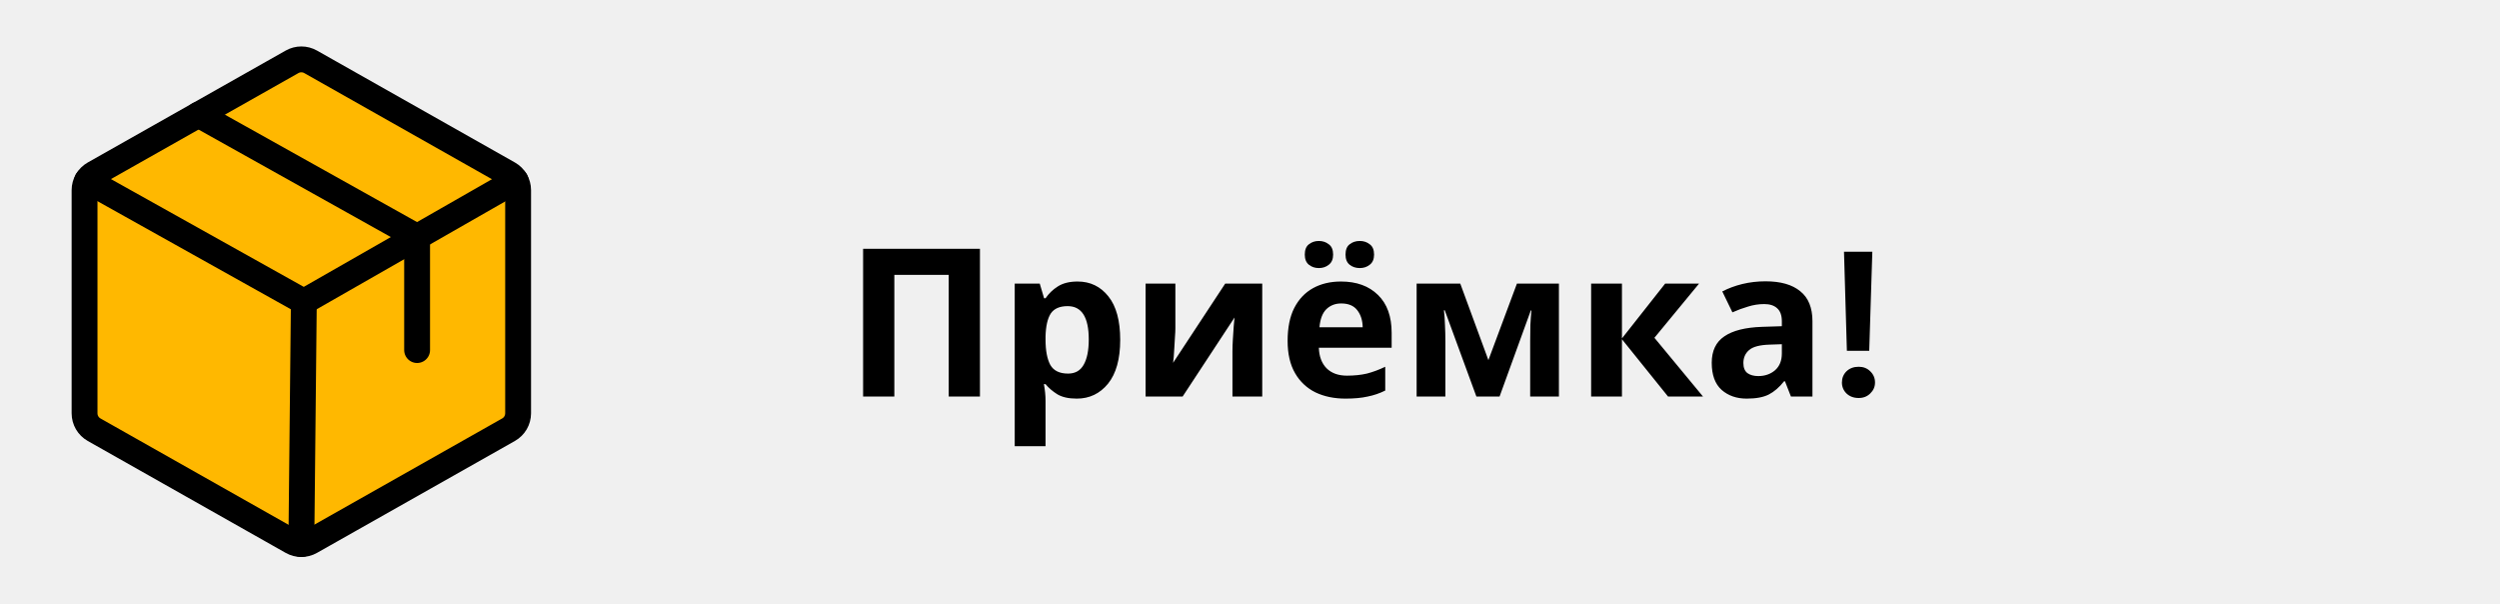
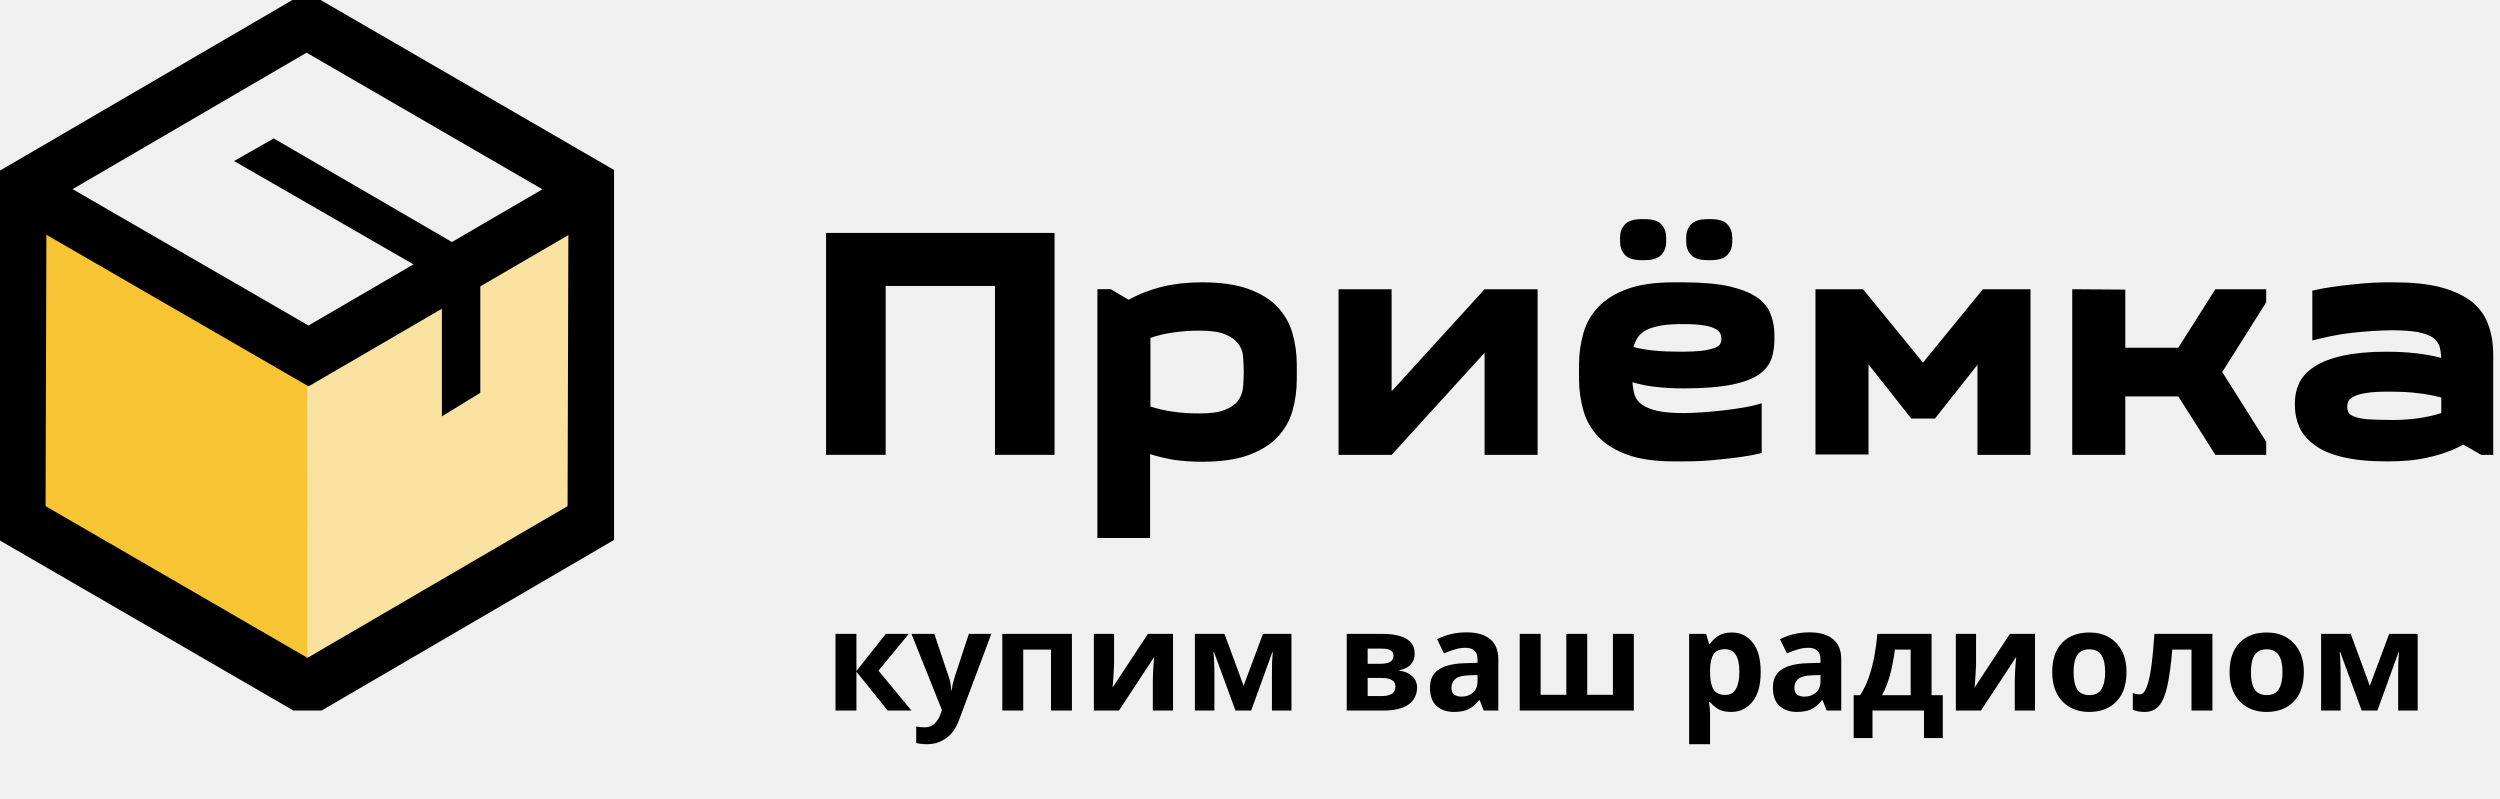
- <svg xmlns="http://www.w3.org/2000/svg" width="290" height="70" viewBox="0 0 290 70" fill="none">
-   <path d="M60.126 47.942V22.058a2.188 2.188 0 00-1.112-1.905L36.046 7.171a2.188 2.188 0 00-2.153 0L10.924 20.153a2.187 2.187 0 00-1.111 1.905v25.884a2.187 2.187 0 001.111 1.905l22.969 12.982a2.187 2.187 0 002.153 0l22.968-12.982a2.187 2.187 0 001.111-1.905z" fill="#FFB800" stroke="#000" stroke-width="3" stroke-linecap="round" stroke-linejoin="round" />
-   <path d="M59.826 20.952L35.26 35 10.115 20.95" stroke="#000" stroke-width="3" stroke-linecap="round" stroke-linejoin="round" />
-   <path d="M48.404 40.608V27.483L23.035 13.308M35.26 35l-.29 28.112" stroke="#000" stroke-width="3" stroke-linecap="round" stroke-linejoin="round" />
-   <path d="M100.16 46V28.864h13.56V46h-3.624V31.888h-6.312V46h-3.624zm24.891-13.344c1.472 0 2.664.576 3.576 1.728.912 1.136 1.368 2.816 1.368 5.04s-.472 3.92-1.416 5.088c-.944 1.152-2.152 1.728-3.624 1.728-.944 0-1.696-.168-2.256-.504-.56-.352-1.016-.744-1.368-1.176h-.192c.128.672.192 1.312.192 1.92v5.28h-3.576V32.896h2.904l.504 1.704h.168a4.827 4.827 0 011.416-1.368c.592-.384 1.36-.576 2.304-.576zm-1.152 2.856c-.928 0-1.584.288-1.968.864-.368.576-.568 1.456-.6 2.64v.384c0 1.264.184 2.24.552 2.928.384.672 1.072 1.008 2.064 1.008.816 0 1.416-.336 1.8-1.008.4-.688.6-1.672.6-2.952 0-2.576-.816-3.864-2.448-3.864zm12.499 2.568c0 .272-.016.608-.048 1.008-.016.4-.04.808-.072 1.224-.016.416-.04.784-.072 1.104-.032.32-.056.544-.072.672l6.048-9.192h4.296V46h-3.456v-5.232c0-.432.016-.904.048-1.416.032-.528.064-1.016.096-1.464.048-.464.08-.816.096-1.056L137.238 46h-4.296V32.896h3.456v5.184zm19.218-5.424c1.808 0 3.24.52 4.296 1.56 1.056 1.024 1.584 2.488 1.584 4.392v1.728h-8.448c.032 1.008.328 1.8.888 2.376.576.576 1.368.864 2.376.864.848 0 1.616-.08 2.304-.24.688-.176 1.4-.44 2.136-.792v2.76c-.64.32-1.32.552-2.04.696-.704.16-1.56.24-2.568.24-1.312 0-2.472-.24-3.48-.72a5.512 5.512 0 01-2.376-2.232c-.576-.992-.864-2.24-.864-3.744 0-1.536.256-2.808.768-3.816.528-1.024 1.256-1.792 2.184-2.304.928-.512 2.008-.768 3.24-.768zm.024 2.544c-.688 0-1.264.224-1.728.672-.448.448-.712 1.144-.792 2.088h5.016c-.016-.8-.224-1.456-.624-1.968-.4-.528-1.024-.792-1.872-.792zm-4.224-5.664c0-.56.16-.96.48-1.2.32-.256.704-.384 1.152-.384.448 0 .832.128 1.152.384.336.24.504.64.504 1.2 0 .528-.168.92-.504 1.176-.32.256-.704.384-1.152.384-.448 0-.832-.128-1.152-.384-.32-.256-.48-.648-.48-1.176zm4.728 0c0-.56.16-.96.48-1.2.32-.256.712-.384 1.176-.384.448 0 .832.128 1.152.384.336.24.504.64.504 1.2 0 .528-.168.92-.504 1.176-.32.256-.704.384-1.152.384-.464 0-.856-.128-1.176-.384-.32-.256-.48-.648-.48-1.176zm24.763 3.36V46h-3.336v-6.432c0-.64.008-1.264.024-1.872.032-.608.072-1.168.12-1.68h-.072L174.019 46h-2.688l-3.672-10.008h-.096c.064.528.104 1.096.12 1.704.032.592.048 1.248.048 1.968V46h-3.336V32.896h5.064l3.264 8.88 3.312-8.88h4.872zm12.33 0h3.936l-5.184 6.288 5.64 6.816h-4.056l-5.352-6.648V46h-3.576V32.896h3.576v6.36l5.016-6.36zm11.644-.264c1.76 0 3.104.384 4.032 1.152.944.752 1.416 1.912 1.416 3.48V46h-2.496l-.696-1.776h-.096c-.56.704-1.152 1.216-1.776 1.536-.624.32-1.48.48-2.568.48-1.168 0-2.136-.336-2.904-1.008-.768-.688-1.152-1.736-1.152-3.144 0-1.392.488-2.416 1.464-3.072.976-.672 2.44-1.04 4.392-1.104l2.28-.072v-.576c0-.688-.184-1.192-.552-1.512-.352-.32-.848-.48-1.488-.48a6.18 6.18 0 00-1.872.288c-.608.176-1.216.4-1.824.672l-1.176-2.424c.704-.368 1.48-.656 2.328-.864.864-.208 1.76-.312 2.688-.312zm.504 7.344c-1.152.032-1.952.24-2.4.624-.448.384-.672.888-.672 1.512 0 .544.16.936.48 1.176.32.224.736.336 1.248.336.768 0 1.416-.224 1.944-.672.528-.464.792-1.112.792-1.944v-1.08l-1.392.048zm8.94.72l-.336-11.496h3.288l-.36 11.496h-2.592zm1.368 5.472c-.576 0-1.048-.176-1.416-.528a1.734 1.734 0 01-.528-1.272c0-.512.176-.944.528-1.296.368-.352.84-.528 1.416-.528.544 0 .992.176 1.344.528.368.352.552.784.552 1.296 0 .496-.184.92-.552 1.272-.352.352-.8.528-1.344.528z" fill="#000" />
+ <svg xmlns="http://www.w3.org/2000/svg" width="285" height="91" viewBox="0 0 285 91" fill="none">
+   <g clip-path="url(#clip0)">
+     <path d="M35.17 41.333L67.811 22.294L67.698 60.182L35.057 79.221L35.17 41.333Z" fill="#F9E2A0" />
+     <path d="M35.056 79.221L2.302 59.312V22.294L35.056 41.333V79.221Z" fill="#F7C434" />
+     <path d="M48.038 30.658L26.679 18.357L31.207 15.783L52.566 28.198L48.038 30.658Z" fill="black" />
+     <path d="M2.302 21.575L35.17 40.576L67.811 21.575" stroke="black" stroke-width="6" stroke-miterlimit="10" />
+     <path d="M67.811 21.575L67.698 59.425L35.057 78.464L2.189 59.425L2.302 21.575L34.943 2.536L67.811 21.575Z" stroke="black" stroke-width="6" stroke-miterlimit="10" />
+     <path d="M54.755 44.777L50.377 47.465V32.4L54.755 29.713V44.777Z" fill="black" />
+   </g>
+   <path d="M120.218 26.554V51.852H113.428V32.599H100.965V51.852H94.174V26.554H120.218Z" fill="black" />
+   <path d="M126.636 32.972L128.665 34.173C129.866 33.511 131.149 33.014 132.516 32.682C133.882 32.351 135.373 32.185 137.029 32.185C139.141 32.185 140.88 32.434 142.288 32.931C143.654 33.428 144.772 34.09 145.6 34.96C146.428 35.829 147.008 36.823 147.339 37.982C147.67 39.142 147.836 40.342 147.836 41.667V43.158C147.836 44.483 147.67 45.684 147.339 46.843C147.008 48.002 146.428 48.996 145.6 49.866C144.772 50.735 143.654 51.398 142.288 51.895C140.921 52.391 139.141 52.64 137.029 52.64C135.911 52.64 134.835 52.557 133.882 52.433C132.93 52.267 132.019 52.06 131.108 51.77V61.335H125.104V32.972H126.636ZM136.698 37.693C135.621 37.693 134.669 37.775 133.758 37.9C132.847 38.024 131.978 38.231 131.149 38.521V46.346C132.806 46.885 134.669 47.133 136.698 47.133C137.981 47.133 138.975 47.009 139.638 46.719C140.3 46.471 140.838 46.098 141.128 45.684C141.459 45.27 141.625 44.773 141.708 44.193C141.749 43.614 141.791 43.034 141.791 42.413C141.791 41.792 141.749 41.212 141.708 40.632C141.666 40.053 141.459 39.556 141.128 39.142C140.797 38.728 140.3 38.355 139.638 38.106C138.975 37.817 137.981 37.693 136.698 37.693Z" fill="black" />
+   <path d="M175.288 32.973V51.854H169.242V40.219L158.643 51.854H152.597V32.973H158.643V44.608L169.242 32.973H175.288Z" fill="black" />
+   <path d="M190.815 52.598C188.703 52.598 186.964 52.349 185.556 51.853C184.19 51.356 183.072 50.693 182.244 49.824C181.416 48.954 180.836 47.961 180.505 46.801C180.174 45.642 180.008 44.441 180.008 43.116V41.667C180.008 40.342 180.174 39.141 180.505 37.982C180.836 36.822 181.416 35.829 182.244 34.959C183.072 34.09 184.19 33.427 185.556 32.93C186.923 32.434 188.703 32.185 190.815 32.185H191.891C194.045 32.185 195.784 32.351 197.15 32.641C198.516 32.972 199.551 33.386 200.338 33.924C201.083 34.462 201.622 35.125 201.87 35.87C202.16 36.615 202.284 37.361 202.284 38.23V38.603C202.284 39.348 202.201 40.093 201.994 40.756C201.787 41.419 201.373 42.04 200.669 42.578C199.966 43.116 198.93 43.53 197.564 43.82C196.198 44.11 194.334 44.276 191.974 44.276C190.856 44.276 189.78 44.234 188.827 44.11C187.875 44.027 186.964 43.82 186.095 43.572C186.136 44.11 186.219 44.565 186.343 45.021C186.509 45.476 186.757 45.849 187.213 46.139C187.627 46.428 188.206 46.677 188.952 46.843C189.697 47.008 190.732 47.091 191.974 47.091C192.595 47.091 193.258 47.05 194.003 47.008C194.748 46.967 195.494 46.884 196.322 46.801C197.109 46.718 197.895 46.594 198.682 46.47C199.469 46.346 200.173 46.18 200.835 45.973V51.646C200.173 51.811 199.469 51.935 198.682 52.06C197.895 52.184 197.109 52.267 196.322 52.349C195.494 52.432 194.707 52.515 193.879 52.557C193.092 52.598 192.306 52.598 191.602 52.598H190.815V52.598ZM184.687 27.092C184.687 26.512 184.853 26.016 185.225 25.602C185.598 25.188 186.219 24.98 187.171 24.98H187.461C188.413 24.98 189.076 25.188 189.407 25.602C189.78 26.016 189.945 26.512 189.945 27.092V27.548C189.945 28.127 189.78 28.624 189.407 29.038C189.034 29.452 188.413 29.659 187.461 29.659H187.171C186.219 29.659 185.556 29.452 185.225 29.038C184.853 28.624 184.687 28.127 184.687 27.548V27.092ZM191.891 36.947C190.898 36.947 190.028 36.988 189.366 37.112C188.703 37.236 188.124 37.402 187.709 37.609C187.295 37.816 186.964 38.106 186.716 38.437C186.509 38.769 186.343 39.141 186.219 39.555C186.964 39.762 187.751 39.886 188.579 39.969C189.407 40.052 190.401 40.093 191.519 40.093C192.637 40.093 193.506 40.052 194.127 39.969C194.748 39.886 195.204 39.762 195.535 39.638C195.825 39.514 196.032 39.348 196.115 39.183C196.198 39.017 196.239 38.851 196.239 38.686C196.239 38.52 196.198 38.313 196.156 38.106C196.073 37.899 195.908 37.692 195.618 37.526C195.328 37.361 194.914 37.195 194.334 37.112C193.672 36.988 192.885 36.947 191.891 36.947ZM192.223 27.092C192.223 26.512 192.388 26.016 192.761 25.602C193.134 25.188 193.755 24.98 194.707 24.98H194.997C195.949 24.98 196.612 25.188 196.943 25.602C197.316 26.016 197.481 26.512 197.481 27.092V27.548C197.481 28.127 197.316 28.624 196.943 29.038C196.57 29.452 195.949 29.659 194.997 29.659H194.707C193.755 29.659 193.092 29.452 192.761 29.038C192.388 28.624 192.223 28.127 192.223 27.548V27.092Z" fill="black" />
+   <path d="M217.853 47.672L213.008 41.544V51.812H206.963V32.973H212.387L219.219 41.337L226.051 32.973H231.475V51.854H225.43V41.585L220.585 47.713H217.853V47.672Z" fill="black" />
+   <path d="M252.551 51.854L248.327 45.187H242.282V51.854H236.237V32.973L242.282 33.014V39.639H248.327L252.551 32.973H258.347V34.463L253.337 42.413L258.347 50.363V51.854H252.551V51.854Z" fill="black" />
+   <path d="M284.35 51.853H282.859L280.831 50.694C279.547 51.356 278.222 51.853 276.814 52.143C275.448 52.474 273.874 52.599 272.135 52.599C270.107 52.599 268.409 52.433 267.043 52.102C265.676 51.77 264.6 51.315 263.813 50.694C263.026 50.114 262.447 49.41 262.115 48.665C261.784 47.878 261.618 47.092 261.618 46.263V45.891C261.618 45.104 261.784 44.359 262.115 43.655C262.447 42.951 263.026 42.33 263.854 41.792C264.682 41.253 265.759 40.839 267.084 40.55C268.409 40.26 270.065 40.094 272.011 40.094C274.496 40.094 276.566 40.342 278.305 40.798C278.263 40.301 278.222 39.846 278.098 39.473C277.974 39.1 277.725 38.769 277.353 38.479C276.98 38.231 276.4 38.024 275.655 37.858C274.91 37.734 273.916 37.651 272.674 37.651C272.011 37.651 271.266 37.693 270.479 37.734C269.692 37.775 268.906 37.858 268.119 37.941C267.332 38.024 266.546 38.148 265.759 38.314C264.972 38.479 264.268 38.645 263.606 38.81V33.138C264.268 32.972 264.972 32.848 265.759 32.724C266.546 32.6 267.332 32.517 268.119 32.434C268.947 32.351 269.734 32.268 270.521 32.227C271.307 32.185 272.094 32.185 272.798 32.185C274.91 32.185 276.69 32.351 278.139 32.724C279.588 33.096 280.748 33.635 281.659 34.297C282.57 35.001 283.232 35.871 283.605 36.864C284.019 37.9 284.226 39.1 284.226 40.467V51.853H284.35ZM272.756 47.878C274.744 47.878 276.607 47.63 278.305 47.092V45.311C277.435 45.104 276.524 44.897 275.572 44.814C274.62 44.69 273.543 44.649 272.342 44.649C271.224 44.649 270.314 44.69 269.692 44.814C269.071 44.897 268.616 45.063 268.285 45.228C267.995 45.394 267.788 45.559 267.705 45.767C267.622 45.974 267.581 46.139 267.581 46.346C267.581 46.553 267.622 46.76 267.705 46.967C267.788 47.174 267.995 47.34 268.326 47.464C268.657 47.63 269.196 47.713 269.858 47.795C270.603 47.837 271.556 47.878 272.756 47.878Z" fill="black" />
+   <path d="M100.976 72.264H103.6L100.144 76.456L103.904 81H101.2L97.632 76.568V81H95.248V72.264H97.632V76.504L100.976 72.264ZM103.906 72.264H106.514L108.162 77.176C108.248 77.411 108.312 77.656 108.354 77.912C108.397 78.157 108.429 78.419 108.45 78.696H108.498C108.53 78.419 108.573 78.157 108.626 77.912C108.69 77.656 108.76 77.411 108.834 77.176L110.45 72.264H113.01L109.314 82.12C108.984 83.027 108.498 83.704 107.858 84.152C107.229 84.611 106.498 84.84 105.666 84.84C105.4 84.84 105.165 84.824 104.962 84.792C104.77 84.771 104.6 84.744 104.45 84.712V82.824C104.568 82.845 104.706 82.867 104.866 82.888C105.037 82.909 105.213 82.92 105.394 82.92C105.896 82.92 106.29 82.765 106.578 82.456C106.877 82.157 107.096 81.795 107.234 81.368L107.378 80.936L103.906 72.264ZM122.2 72.264V81H119.816V74.056H116.648V81H114.264V72.264H122.2ZM127.005 75.72C127.005 75.901 126.994 76.125 126.973 76.392C126.962 76.659 126.946 76.931 126.925 77.208C126.914 77.485 126.898 77.731 126.877 77.944C126.856 78.157 126.84 78.307 126.829 78.392L130.861 72.264H133.725V81H131.421V77.512C131.421 77.224 131.432 76.909 131.453 76.568C131.474 76.216 131.496 75.891 131.517 75.592C131.549 75.283 131.57 75.048 131.581 74.888L127.565 81H124.701V72.264H127.005V75.72ZM147.225 72.264V81H145.001V76.712C145.001 76.285 145.006 75.869 145.017 75.464C145.038 75.059 145.065 74.685 145.097 74.344H145.049L142.633 81H140.841L138.393 74.328H138.329C138.371 74.68 138.398 75.059 138.409 75.464C138.43 75.859 138.441 76.296 138.441 76.776V81H136.217V72.264H139.593L141.769 78.184L143.977 72.264H147.225ZM161.273 74.552C161.273 75.021 161.124 75.421 160.825 75.752C160.537 76.083 160.105 76.296 159.529 76.392V76.456C160.137 76.531 160.623 76.739 160.985 77.08C161.359 77.421 161.545 77.859 161.545 78.392C161.545 78.893 161.412 79.341 161.145 79.736C160.889 80.131 160.479 80.44 159.913 80.664C159.348 80.888 158.607 81 157.689 81H153.529V72.264H157.689C158.372 72.264 158.98 72.339 159.513 72.488C160.057 72.627 160.484 72.861 160.793 73.192C161.113 73.523 161.273 73.976 161.273 74.552ZM158.857 74.744C158.857 74.211 158.436 73.944 157.593 73.944H155.913V75.672H157.321C157.823 75.672 158.201 75.603 158.457 75.464C158.724 75.315 158.857 75.075 158.857 74.744ZM159.081 78.264C159.081 77.923 158.948 77.677 158.681 77.528C158.415 77.368 158.015 77.288 157.481 77.288H155.913V79.352H157.529C157.977 79.352 158.345 79.272 158.633 79.112C158.932 78.941 159.081 78.659 159.081 78.264ZM167.176 72.088C168.349 72.088 169.245 72.344 169.864 72.856C170.493 73.357 170.808 74.131 170.808 75.176V81H169.144L168.68 79.816H168.616C168.242 80.285 167.848 80.627 167.432 80.84C167.016 81.053 166.445 81.16 165.72 81.16C164.941 81.16 164.296 80.936 163.784 80.488C163.272 80.029 163.016 79.331 163.016 78.392C163.016 77.464 163.341 76.781 163.992 76.344C164.642 75.896 165.618 75.651 166.92 75.608L168.44 75.56V75.176C168.44 74.717 168.317 74.381 168.072 74.168C167.837 73.955 167.506 73.848 167.08 73.848C166.653 73.848 166.237 73.912 165.832 74.04C165.426 74.157 165.021 74.307 164.616 74.488L163.832 72.872C164.301 72.627 164.818 72.435 165.384 72.296C165.96 72.157 166.557 72.088 167.176 72.088ZM167.512 76.984C166.744 77.005 166.21 77.144 165.912 77.4C165.613 77.656 165.464 77.992 165.464 78.408C165.464 78.771 165.57 79.032 165.784 79.192C165.997 79.341 166.274 79.416 166.616 79.416C167.128 79.416 167.56 79.267 167.912 78.968C168.264 78.659 168.44 78.227 168.44 77.672V76.952L167.512 76.984ZM186.256 72.264V81H173.248V72.264H175.632V79.208H178.56V72.264H180.944V79.208H183.872V72.264H186.256ZM197.425 72.104C198.406 72.104 199.201 72.488 199.809 73.256C200.417 74.013 200.72 75.133 200.72 76.616C200.72 78.099 200.406 79.229 199.777 80.008C199.147 80.776 198.342 81.16 197.361 81.16C196.731 81.16 196.23 81.048 195.857 80.824C195.483 80.589 195.179 80.328 194.945 80.04H194.817C194.902 80.488 194.945 80.915 194.945 81.32V84.84H192.561V72.264H194.497L194.833 73.4H194.945C195.179 73.048 195.494 72.744 195.889 72.488C196.283 72.232 196.795 72.104 197.425 72.104ZM196.657 74.008C196.038 74.008 195.601 74.2 195.345 74.584C195.099 74.968 194.966 75.555 194.945 76.344V76.6C194.945 77.443 195.067 78.093 195.312 78.552C195.569 79 196.027 79.224 196.689 79.224C197.233 79.224 197.633 79 197.889 78.552C198.155 78.093 198.289 77.437 198.289 76.584C198.289 74.867 197.745 74.008 196.657 74.008ZM206.27 72.088C207.443 72.088 208.339 72.344 208.958 72.856C209.587 73.357 209.902 74.131 209.902 75.176V81H208.238L207.774 79.816H207.71C207.336 80.285 206.942 80.627 206.526 80.84C206.11 81.053 205.539 81.16 204.814 81.16C204.035 81.16 203.39 80.936 202.878 80.488C202.366 80.029 202.11 79.331 202.11 78.392C202.11 77.464 202.435 76.781 203.086 76.344C203.736 75.896 204.712 75.651 206.014 75.608L207.534 75.56V75.176C207.534 74.717 207.411 74.381 207.166 74.168C206.931 73.955 206.6 73.848 206.174 73.848C205.747 73.848 205.331 73.912 204.926 74.04C204.52 74.157 204.115 74.307 203.71 74.488L202.926 72.872C203.395 72.627 203.912 72.435 204.478 72.296C205.054 72.157 205.651 72.088 206.27 72.088ZM206.606 76.984C205.838 77.005 205.304 77.144 205.006 77.4C204.707 77.656 204.558 77.992 204.558 78.408C204.558 78.771 204.664 79.032 204.878 79.192C205.091 79.341 205.368 79.416 205.71 79.416C206.222 79.416 206.654 79.267 207.006 78.968C207.358 78.659 207.534 78.227 207.534 77.672V76.952L206.606 76.984ZM220.198 72.264V79.256H221.478V84.136H219.334V81H213.462V84.136H211.318V79.256H212.054C212.438 78.669 212.763 78.003 213.03 77.256C213.296 76.499 213.51 75.693 213.67 74.84C213.83 73.987 213.947 73.128 214.022 72.264H220.198ZM216.022 74.056C215.894 75.027 215.718 75.949 215.494 76.824C215.27 77.688 214.955 78.499 214.55 79.256H217.814V74.056H216.022ZM225.271 75.72C225.271 75.901 225.26 76.125 225.239 76.392C225.228 76.659 225.212 76.931 225.191 77.208C225.18 77.485 225.164 77.731 225.143 77.944C225.121 78.157 225.105 78.307 225.095 78.392L229.127 72.264H231.991V81H229.687V77.512C229.687 77.224 229.697 76.909 229.719 76.568C229.74 76.216 229.761 75.891 229.783 75.592C229.815 75.283 229.836 75.048 229.847 74.888L225.831 81H222.967V72.264H225.271V75.72ZM242.418 76.616C242.418 78.067 242.034 79.187 241.266 79.976C240.509 80.765 239.474 81.16 238.162 81.16C237.352 81.16 236.626 80.984 235.986 80.632C235.357 80.28 234.861 79.768 234.498 79.096C234.136 78.413 233.954 77.587 233.954 76.616C233.954 75.165 234.333 74.051 235.09 73.272C235.848 72.493 236.888 72.104 238.21 72.104C239.032 72.104 239.757 72.28 240.386 72.632C241.016 72.984 241.512 73.496 241.874 74.168C242.237 74.829 242.418 75.645 242.418 76.616ZM236.386 76.616C236.386 77.48 236.525 78.136 236.802 78.584C237.09 79.021 237.554 79.24 238.194 79.24C238.824 79.24 239.277 79.021 239.554 78.584C239.842 78.136 239.986 77.48 239.986 76.616C239.986 75.752 239.842 75.107 239.554 74.68C239.277 74.243 238.818 74.024 238.178 74.024C237.549 74.024 237.09 74.243 236.802 74.68C236.525 75.107 236.386 75.752 236.386 76.616ZM252.213 81H249.829V74.056H247.637C247.498 75.763 247.311 77.139 247.077 78.184C246.853 79.219 246.538 79.976 246.133 80.456C245.727 80.925 245.183 81.16 244.501 81.16C243.946 81.16 243.493 81.075 243.141 80.904V79C243.386 79.107 243.642 79.16 243.909 79.16C244.101 79.16 244.277 79.064 244.437 78.872C244.597 78.68 244.746 78.333 244.885 77.832C245.034 77.331 245.167 76.632 245.285 75.736C245.402 74.829 245.509 73.672 245.605 72.264H252.213V81ZM262.637 76.616C262.637 78.067 262.253 79.187 261.485 79.976C260.728 80.765 259.693 81.16 258.381 81.16C257.57 81.16 256.845 80.984 256.205 80.632C255.576 80.28 255.08 79.768 254.717 79.096C254.354 78.413 254.173 77.587 254.173 76.616C254.173 75.165 254.552 74.051 255.309 73.272C256.066 72.493 257.106 72.104 258.429 72.104C259.25 72.104 259.976 72.28 260.605 72.632C261.234 72.984 261.73 73.496 262.093 74.168C262.456 74.829 262.637 75.645 262.637 76.616ZM256.605 76.616C256.605 77.48 256.744 78.136 257.021 78.584C257.309 79.021 257.773 79.24 258.413 79.24C259.042 79.24 259.496 79.021 259.773 78.584C260.061 78.136 260.205 77.48 260.205 76.616C260.205 75.752 260.061 75.107 259.773 74.68C259.496 74.243 259.037 74.024 258.397 74.024C257.768 74.024 257.309 74.243 257.021 74.68C256.744 75.107 256.605 75.752 256.605 76.616ZM275.615 72.264V81H273.391V76.712C273.391 76.285 273.397 75.869 273.407 75.464C273.429 75.059 273.455 74.685 273.487 74.344H273.439L271.023 81H269.231L266.783 74.328H266.719C266.762 74.68 266.789 75.059 266.799 75.464C266.821 75.859 266.831 76.296 266.831 76.776V81H264.607V72.264H267.983L270.159 78.184L272.367 72.264H275.615Z" fill="black" />
+   <defs>
+     <clipPath id="clip0">
+       <rect width="70" height="81" fill="white" />
+     </clipPath>
+   </defs>
</svg>
